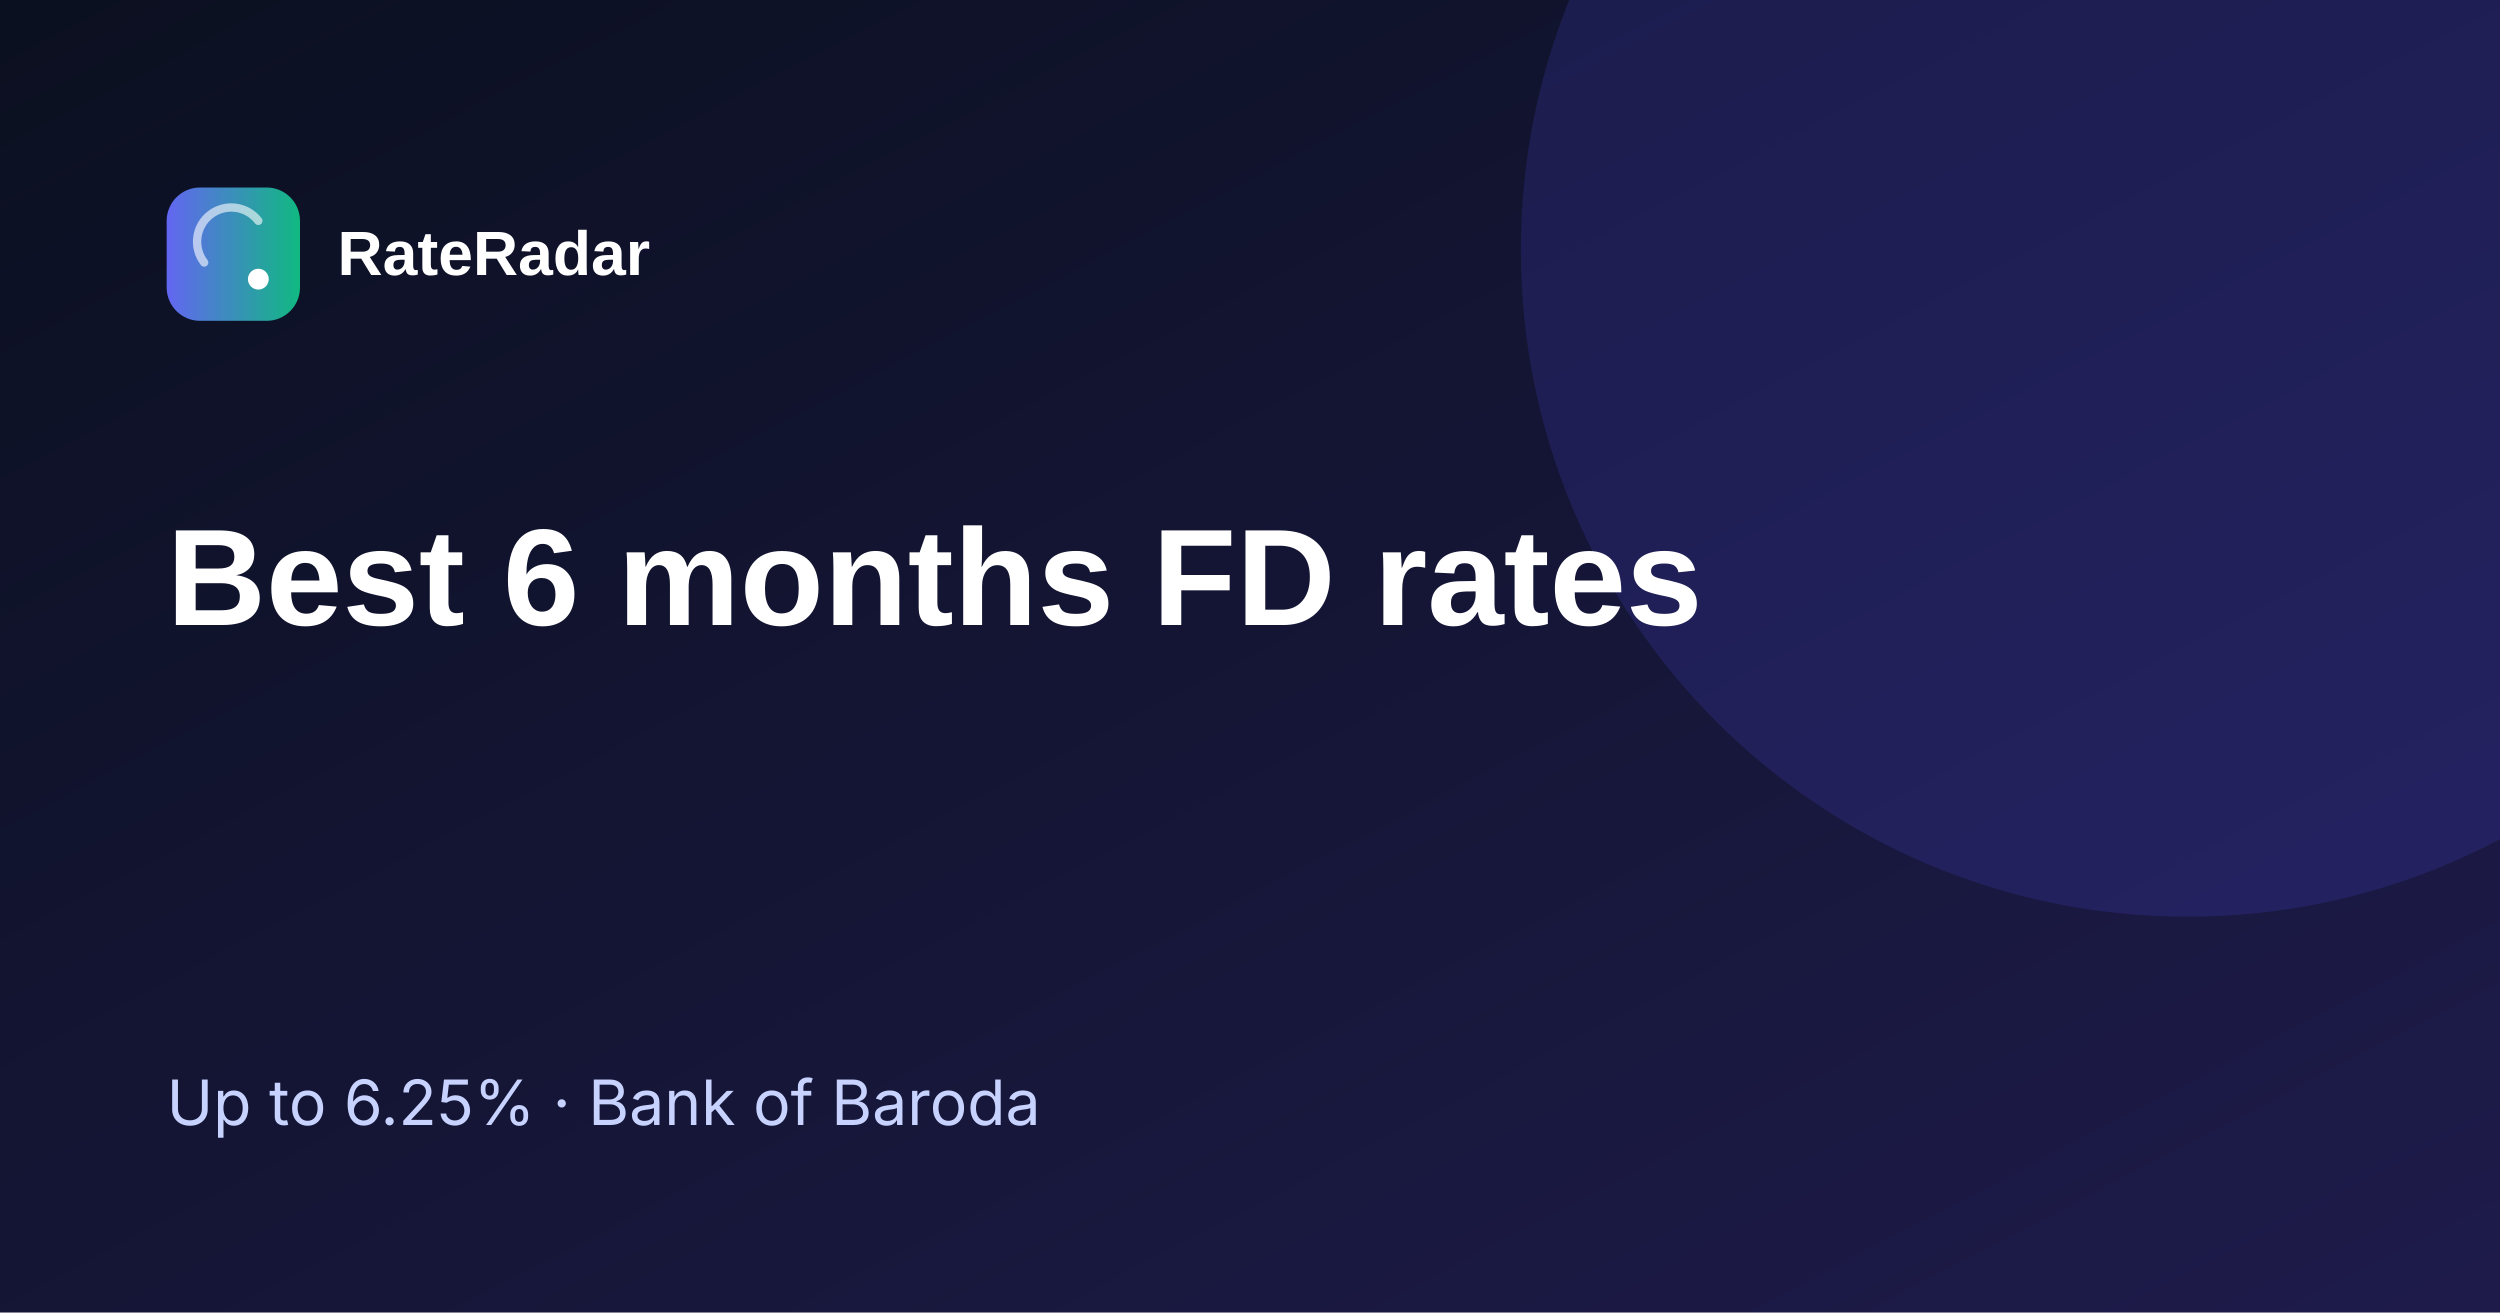
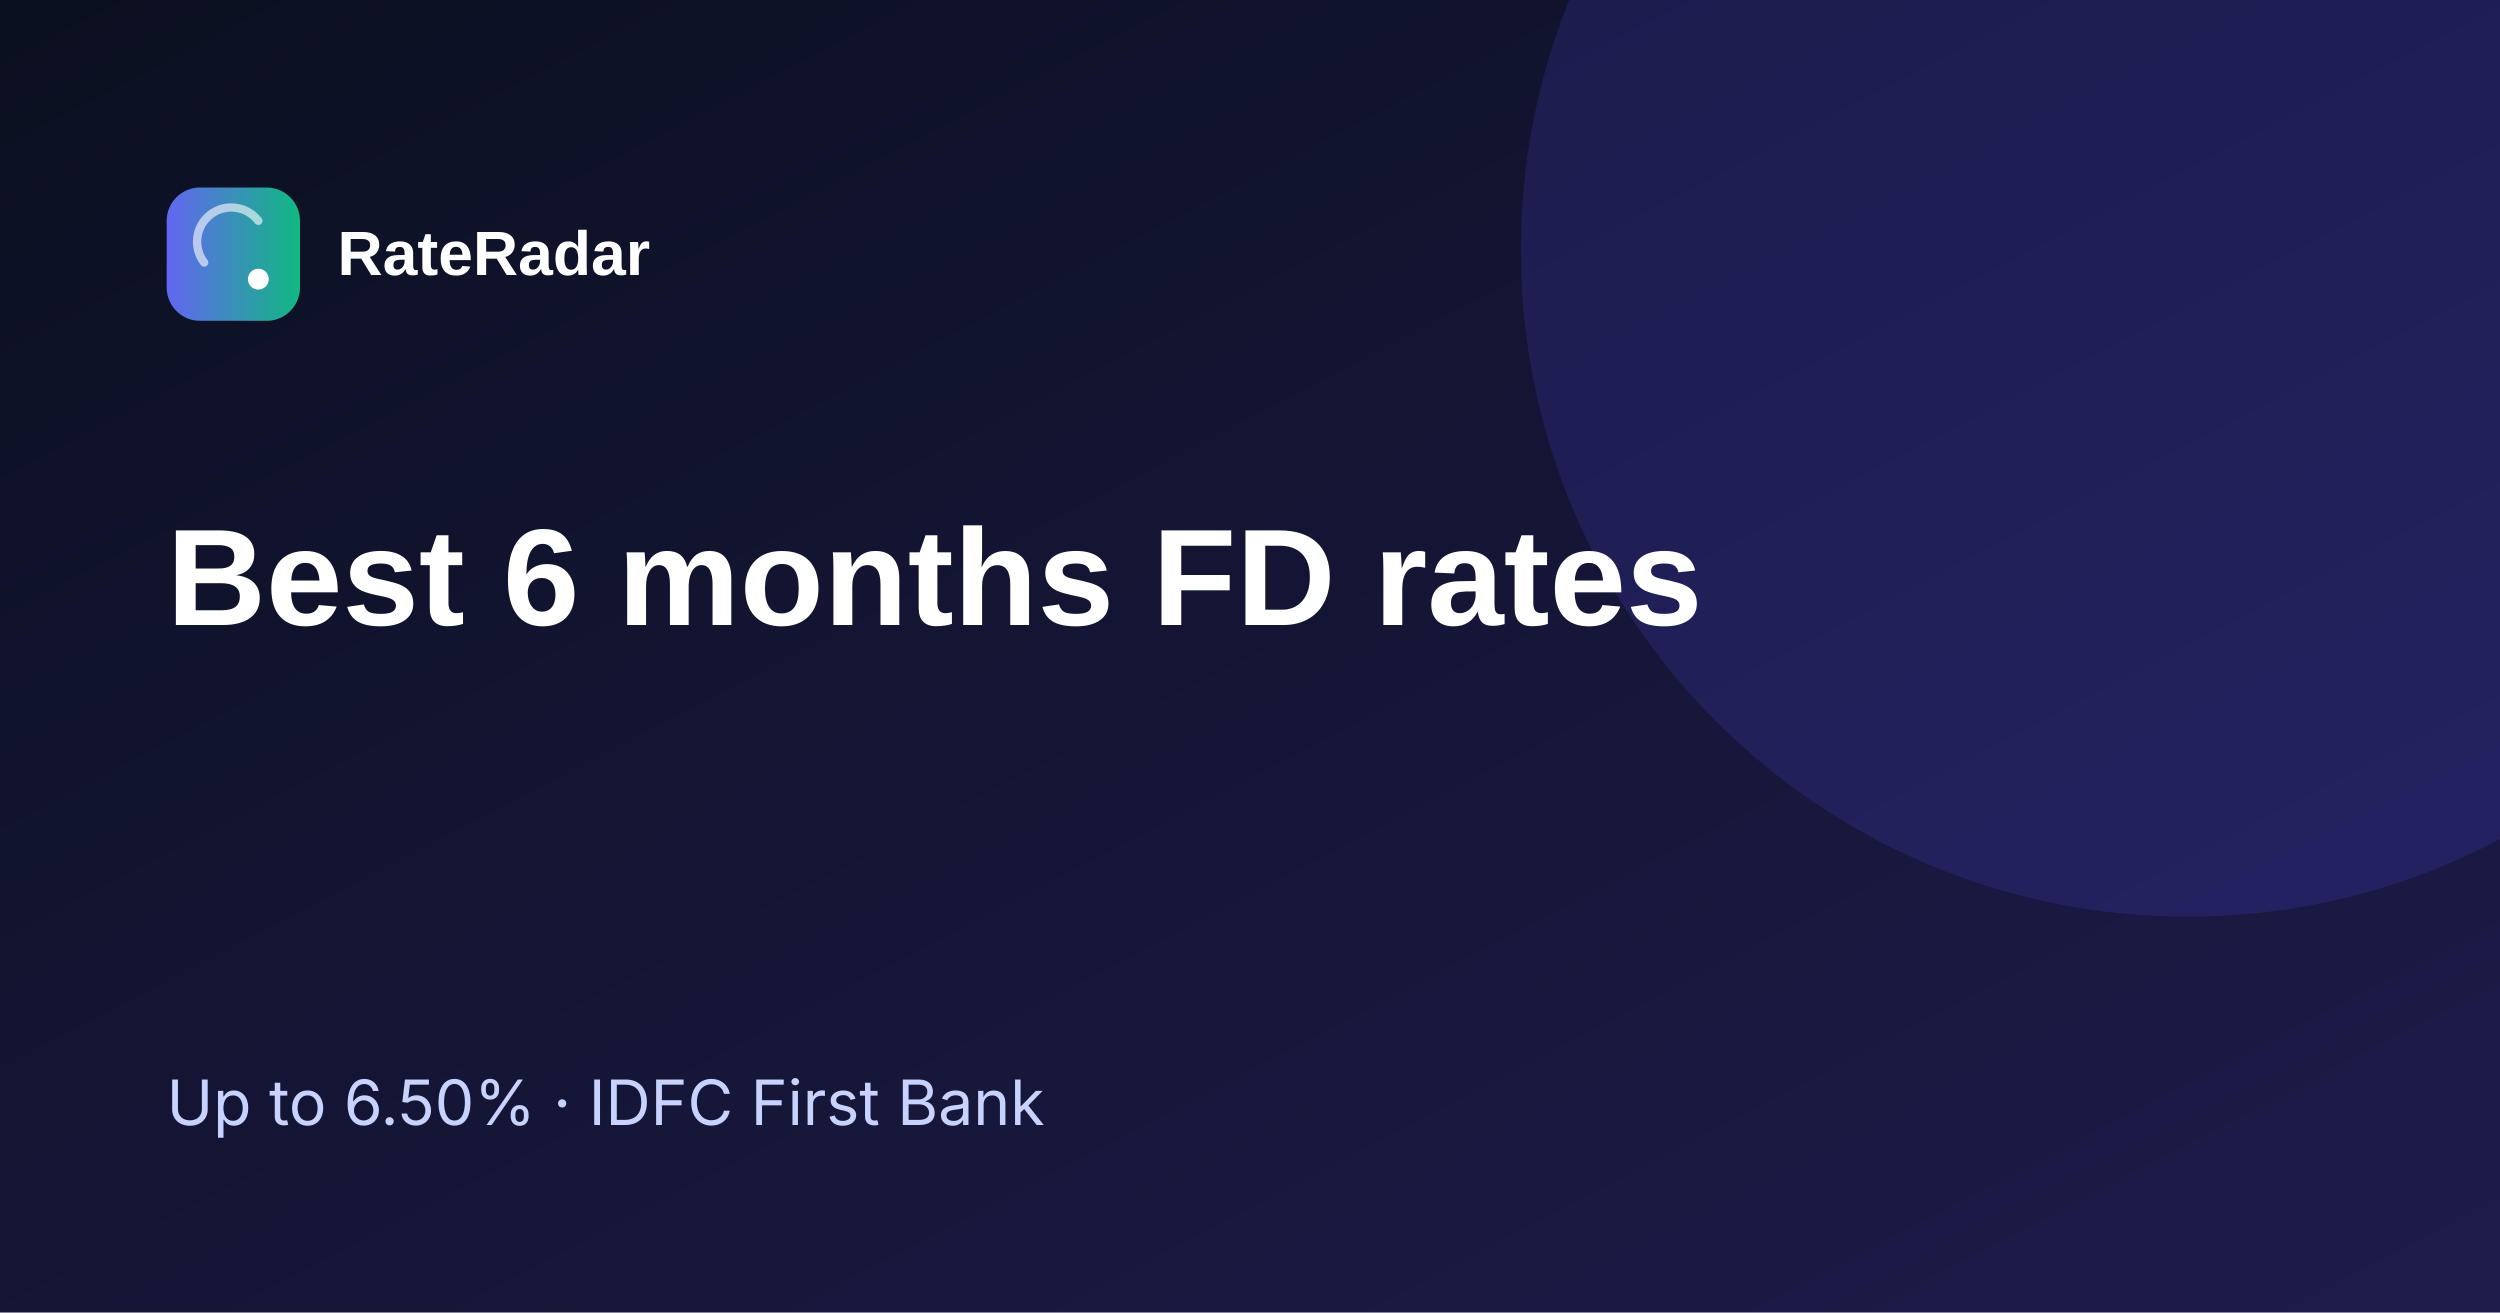
<svg xmlns="http://www.w3.org/2000/svg" width="1200" height="630" viewBox="0 0 1200 630">
  <defs>
    <linearGradient id="bg" x1="0" y1="0" x2="1" y2="1">
      <stop offset="0" stop-color="#0b1020" />
      <stop offset="1" stop-color="#1e1b4b" />
    </linearGradient>
    <linearGradient id="acc" x1="0" y1="0" x2="1" y2="0">
      <stop offset="0" stop-color="#6366f1" />
      <stop offset="1" stop-color="#10b981" />
    </linearGradient>
  </defs>
  <rect width="1200" height="630" fill="url(#bg)" />
  <circle cx="1050" cy="120" r="320" fill="#4f46e5" opacity="0.18" />
  <g transform="translate(80,90)">
    <rect width="64" height="64" rx="16" fill="url(#acc)" />
    <path d="M46 44 A16 16 0 0 1 72 24" transform="translate(-28,-8)" fill="none" stroke="white" stroke-width="4" stroke-linecap="round" opacity="0.6" />
    <circle cx="44" cy="44" r="5" fill="white" />
    <text x="82" y="42" font-family="Sora,Arial,sans-serif" font-size="30" font-weight="800" fill="#fff">RateRadar</text>
  </g>
  <text y="300" font-family="Sora,Arial,sans-serif" font-size="66" font-weight="800" fill="#ffffff">
    <tspan x="80" dy="0">Best 6 months FD rates</tspan>
  </text>
-   <text x="80" y="540" font-family="Inter,Arial,sans-serif" font-size="30" fill="#c7d2fe">Up to 6.25% · Bank of Baroda</text>
+   <text x="80" y="540" font-family="Inter,Arial,sans-serif" font-size="30" fill="#c7d2fe">Up to 6.50% · IDFC First Bank</text>
</svg>
